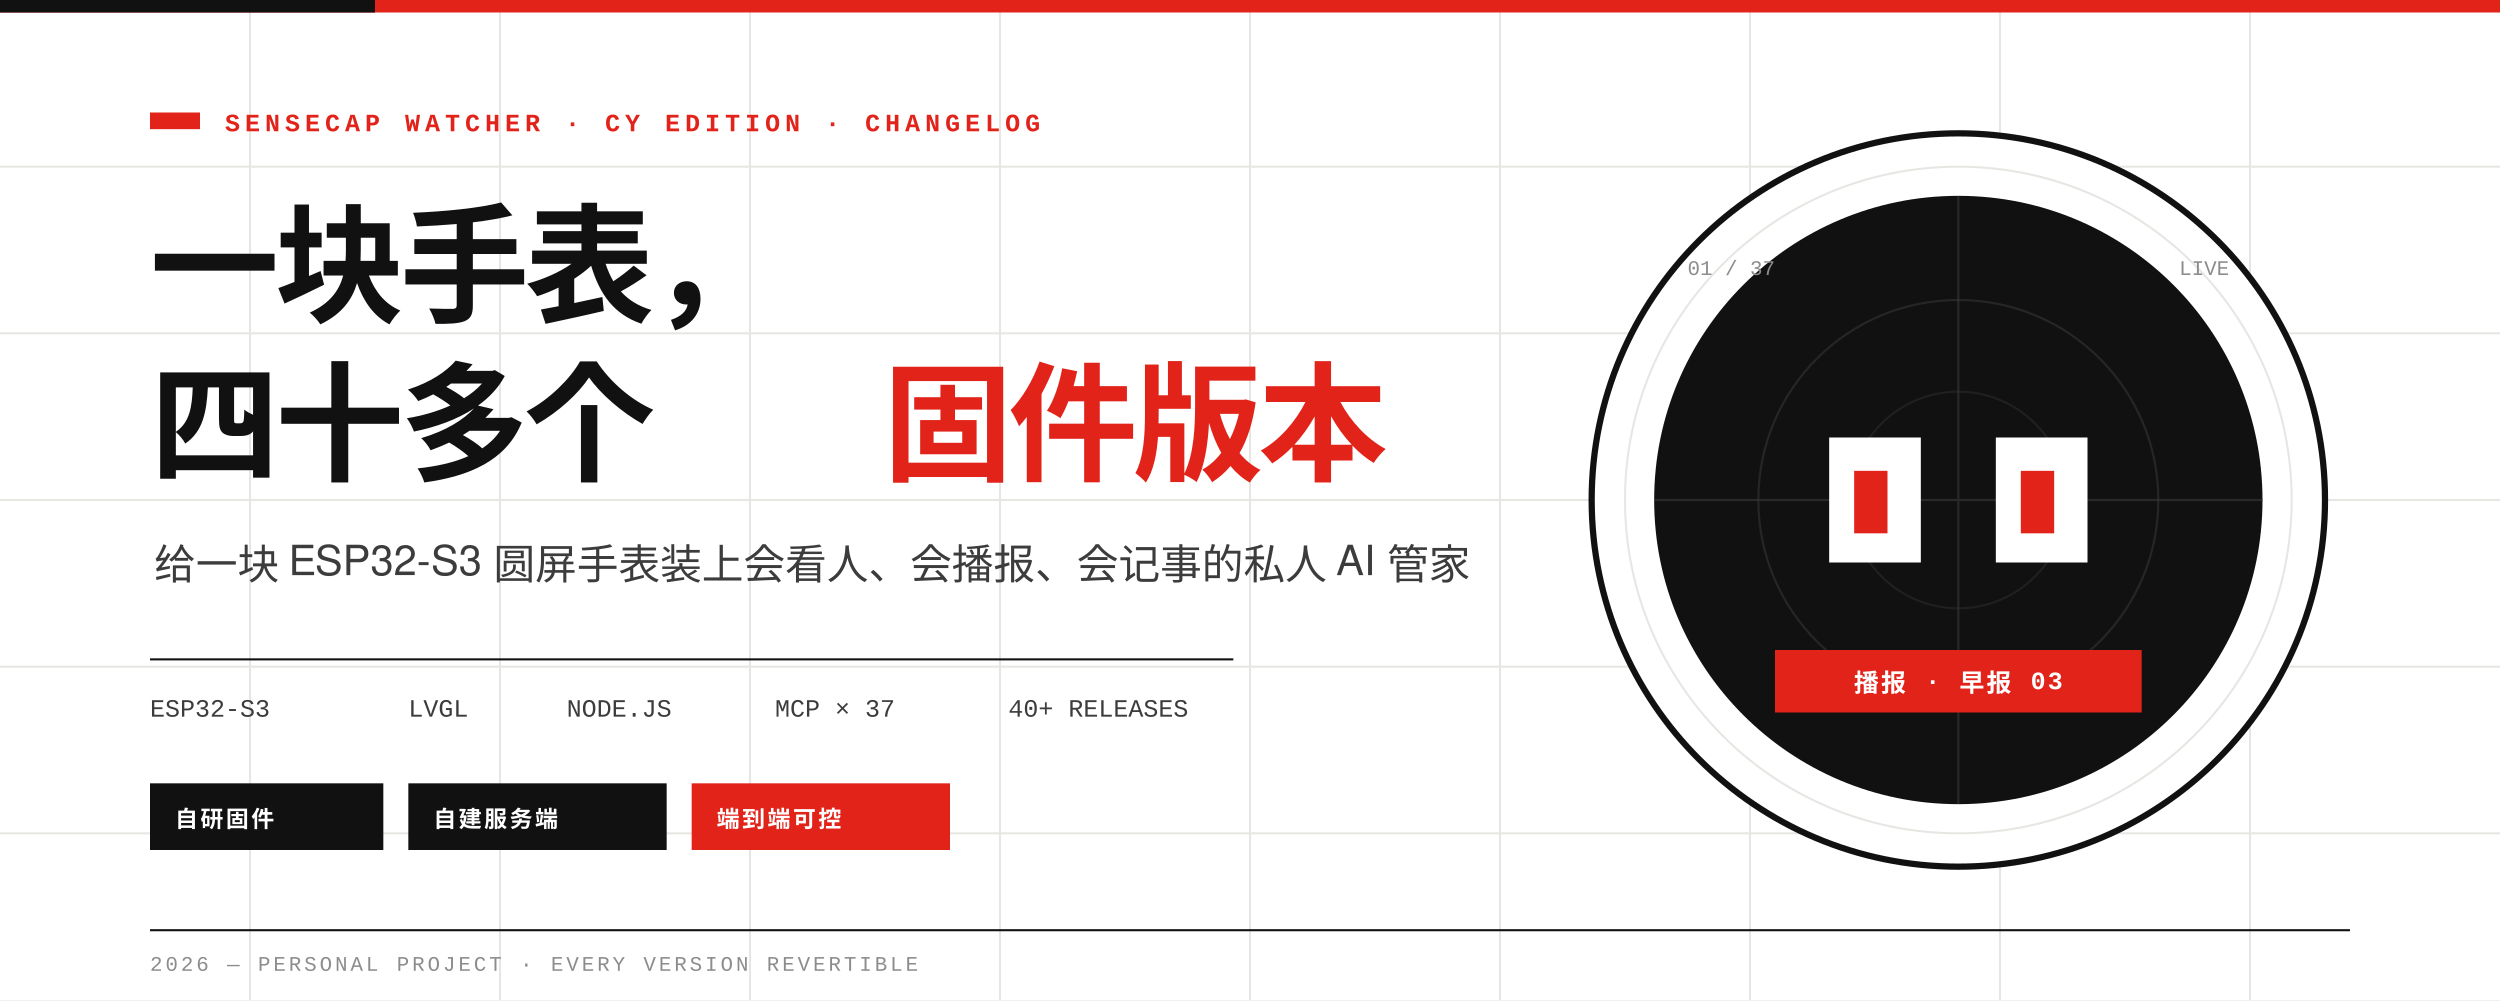
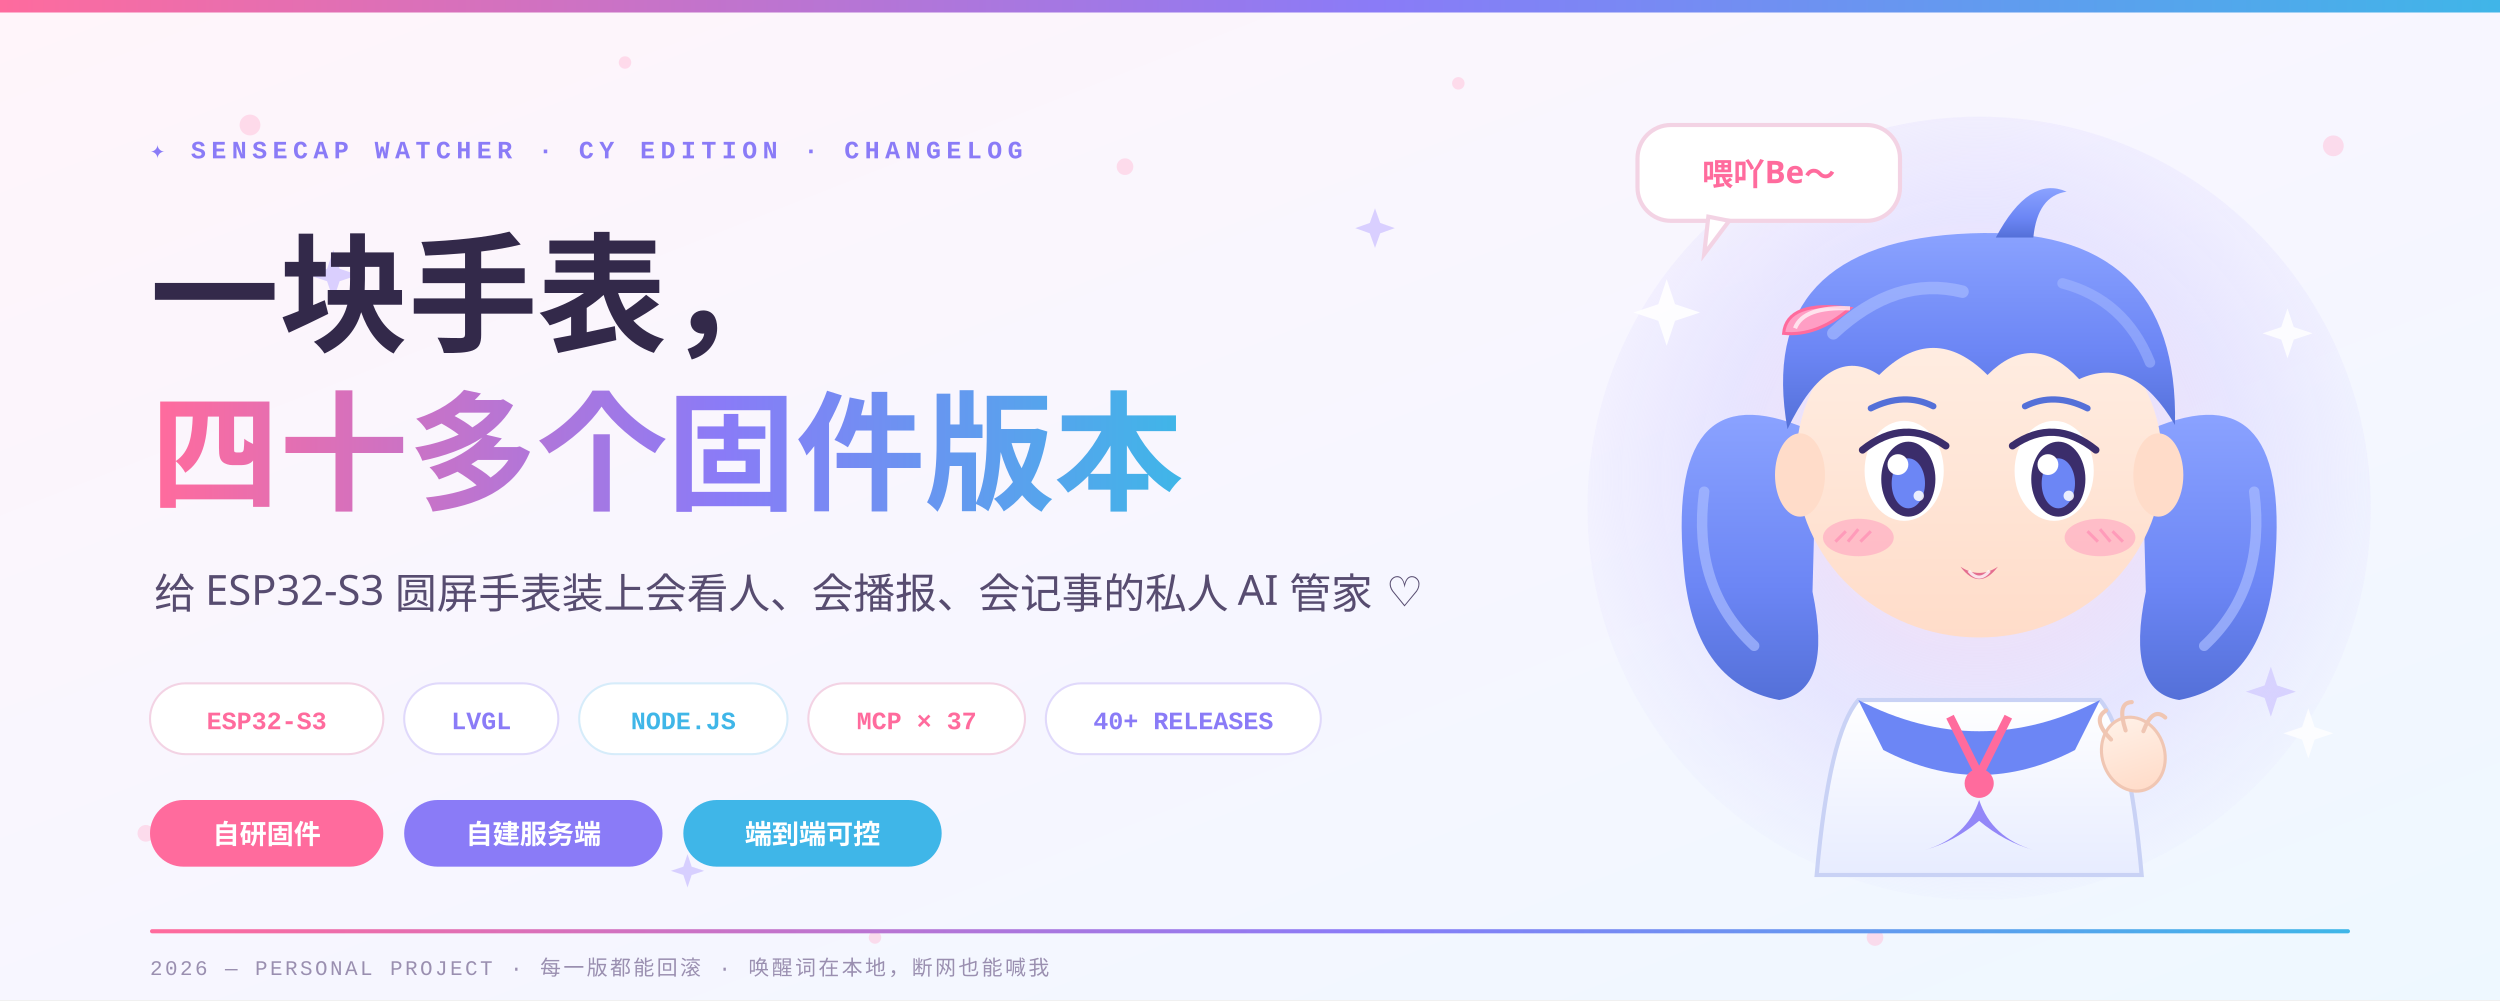
- <svg xmlns="http://www.w3.org/2000/svg" viewBox="0 0 1200 480" width="1200" height="480" role="img" aria-label="SenseCAP Watcher CY 定制版 项目横幅">
+ <svg xmlns="http://www.w3.org/2000/svg" viewBox="0 0 1200 480" width="1200" height="480" role="img" aria-label="SenseCAP Watcher CY 定制版 项目横幅 · Q版鲸鱼娘">
  <defs>
    <style>
-       .h{font-family:"Helvetica Neue",Helvetica,Arial,"PingFang SC","Microsoft YaHei",sans-serif}
+       .h{font-family:"Yuanti SC","YouYuan","PingFang SC","Microsoft YaHei",sans-serif}
      .m{font-family:"SF Mono",Consolas,"Liberation Mono",monospace}
    </style>
+     <linearGradient id="bg" x1="0" y1="0" x2="1" y2="1">
+       <stop offset="0" stop-color="#fff5fa" />
+       <stop offset="52%" stop-color="#f7f6ff" />
+       <stop offset="100%" stop-color="#eef8ff" />
+     </linearGradient>
+     <linearGradient id="ttl" x1="0" y1="0" x2="1" y2="0">
+       <stop offset="0" stop-color="#ff6b9d" />
+       <stop offset="55%" stop-color="#8a7bf7" />
+       <stop offset="100%" stop-color="#3fb6e8" />
+     </linearGradient>
+     <radialGradient id="halo" cx="50%" cy="46%" r="58%">
+       <stop offset="0" stop-color="#ffd9ec" stop-opacity=".95" />
+       <stop offset="58%" stop-color="#dcd8ff" stop-opacity=".55" />
+       <stop offset="100%" stop-color="#dcd8ff" stop-opacity="0" />
+     </radialGradient>
+     <linearGradient id="hair" x1="0" y1="0" x2="0" y2="1">
+       <stop offset="0" stop-color="#8aa2ff" />
+       <stop offset="60%" stop-color="#6c86f5" />
+       <stop offset="100%" stop-color="#5470d8" />
+     </linearGradient>
+     <linearGradient id="skin" x1="0" y1="0" x2="0" y2="1">
+       <stop offset="0" stop-color="#fff0e6" />
+       <stop offset="100%" stop-color="#ffdcc9" />
+     </linearGradient>
+     <linearGradient id="cloth" x1="0" y1="0" x2="0" y2="1">
+       <stop offset="0" stop-color="#ffffff" />
+       <stop offset="100%" stop-color="#e7ecff" />
+     </linearGradient>
  </defs>
-   <rect width="1200" height="480" fill="#ffffff" />
-   <g stroke="#e6e6e2" stroke-width="1">
-     <path d="M0 80H1200M0 160H1200M0 240H1200M0 320H1200M0 400H1200" />
-     <path d="M120 0V480M240 0V480M360 0V480M480 0V480M600 0V480M720 0V480M840 0V480M960 0V480M1080 0V480" />
+   <rect width="1200" height="480" fill="url(#bg)" />
+   <g fill="#ffc4dd" opacity=".55">
+     <circle cx="120" cy="60" r="5" />
+     <circle cx="300" cy="30" r="3" />
+     <circle cx="540" cy="80" r="4" />
+     <circle cx="700" cy="40" r="3" />
+     <circle cx="1120" cy="70" r="5" />
+     <circle cx="70" cy="400" r="4" />
+     <circle cx="420" cy="450" r="3" />
+     <circle cx="900" cy="450" r="4" />
  </g>
-   <rect x="0" y="0" width="1200" height="6" fill="#e2231a" />
-   <rect x="0" y="0" width="180" height="6" fill="#111111" />
-   <rect x="72" y="54" width="24" height="8" fill="#e2231a" />
-   <text x="108" y="63" class="m" font-size="12" letter-spacing="2.4" font-weight="700" fill="#e2231a">SENSECAP WATCHER · CY EDITION · CHANGELOG</text>
-   <text x="72" y="150" class="h" font-size="62" font-weight="800" letter-spacing="-2" fill="#111111">一块手表，</text>
-   <text x="72" y="226" class="h" font-size="62" font-weight="800" letter-spacing="-2" fill="#111111">四十多个</text>
-   <text x="424" y="226" class="h" font-size="62" font-weight="800" letter-spacing="-2" fill="#e2231a">固件版本</text>
-   <text x="74" y="278" class="h" font-size="20" fill="#3c3c3c">给一块 ESP32-S3 圆屏手表装上会看人、会播报、会记事的私人 AI 管家</text>
-   <g class="m" font-size="12" fill="#3c3c3c">
-     <rect x="72" y="316" width="520" height="1" fill="#111111" />
-     <text x="72" y="344">ESP32-S3</text>
-     <text x="196" y="344">LVGL</text>
-     <text x="272" y="344">NODE.JS</text>
-     <text x="372" y="344">MCP × 37</text>
-     <text x="484" y="344">40+ RELEASES</text>
+   <g fill="#c3b6ff" opacity=".6">
+     <path d="M160 120 l3 9 9 3 -9 3 -3 9 -3 -9 -9 -3 9 -3z" />
+     <path d="M660 100 l2.5 7 7 2.5 -7 2.5 -2.5 7 -2.5 -7 -7 -2.5 7 -2.5z" />
+     <path d="M1090 320 l3 9 9 3 -9 3 -3 9 -3 -9 -9 -3 9 -3z" />
+     <path d="M330 410 l2 6 6 2 -6 2 -2 6 -2 -6 -6 -2 6 -2z" />
  </g>
-   <g class="m" font-size="11" letter-spacing="1.2" font-weight="700">
-     <rect x="72" y="376" width="112" height="32" fill="#111111" />
-     <text x="84" y="397" fill="#ffffff">自研固件</text>
-     <rect x="196" y="376" width="124" height="32" fill="#111111" />
-     <text x="208" y="397" fill="#ffffff">自建服务端</text>
-     <rect x="332" y="376" width="124" height="32" fill="#e2231a" />
-     <text x="344" y="397" fill="#ffffff">端到端可控</text>
+   <rect x="0" y="0" width="1200" height="6" fill="url(#ttl)" />
+   <text x="72" y="76" class="m" font-size="12" letter-spacing="2.6" font-weight="700" fill="#8a7bf7">✦ SENSECAP WATCHER · CY EDITION · CHANGELOG</text>
+   <text x="72" y="164" class="h" font-size="62" font-weight="900" fill="#33294a">一块手表，</text>
+   <text x="72" y="240" class="h" font-size="62" font-weight="900" fill="url(#ttl)">四十多个固件版本</text>
+   <text x="74" y="292" class="h" font-size="20" fill="#574c70">给 ESP32-S3 圆屏手表装上会看人、会播报、会记事的私人 AI 管家 ♡</text>
+   <g class="m" font-size="12" font-weight="700">
+     <rect x="72" y="328" width="112" height="34" rx="17" fill="#fff" stroke="#f3d3e4" />
+     <text x="128" y="350" text-anchor="middle" fill="#ff6b9d">ESP32-S3</text>
+     <rect x="194" y="328" width="74" height="34" rx="17" fill="#fff" stroke="#e0d9fb" />
+     <text x="231" y="350" text-anchor="middle" fill="#8a7bf7">LVGL</text>
+     <rect x="278" y="328" width="100" height="34" rx="17" fill="#fff" stroke="#d6ecfa" />
+     <text x="328" y="350" text-anchor="middle" fill="#3fb6e8">NODE.JS</text>
+     <rect x="388" y="328" width="104" height="34" rx="17" fill="#fff" stroke="#f3d3e4" />
+     <text x="440" y="350" text-anchor="middle" fill="#ff6b9d">MCP × 37</text>
+     <rect x="502" y="328" width="132" height="34" rx="17" fill="#fff" stroke="#e0d9fb" />
+     <text x="568" y="350" text-anchor="middle" fill="#8a7bf7">40+ RELEASES</text>
  </g>
-   <g transform="translate(940 240)">
-     <circle r="176" fill="#ffffff" stroke="#111111" stroke-width="3" />
-     <circle r="160" fill="none" stroke="#e6e6e2" stroke-width="1" />
-     <circle r="146" fill="#111111" />
-     <g stroke="#3c3c3c" stroke-width="1" opacity=".55">
-       <path d="M-146 0H146M0 -146V146" />
+   <g class="h" font-size="13" font-weight="800">
+     <rect x="72" y="384" width="112" height="32" rx="16" fill="#ff6b9d" />
+     <text x="128" y="405" text-anchor="middle" fill="#fff">自研固件</text>
+     <rect x="194" y="384" width="124" height="32" rx="16" fill="#8a7bf7" />
+     <text x="256" y="405" text-anchor="middle" fill="#fff">自建服务端</text>
+     <rect x="328" y="384" width="124" height="32" rx="16" fill="#3fb6e8" />
+     <text x="390" y="405" text-anchor="middle" fill="#fff">端到端可控</text>
+   </g>
+   <g transform="translate(950 244)">
+     <circle r="188" fill="url(#halo)" />
+     <g fill="#fff">
+       <path d="M-150 -110 l4 12 12 4 -12 4 -4 12 -4 -12 -12 -4 12 -4z" opacity=".9" />
+       <path d="M148 -96 l3 9 9 3 -9 3 -3 9 -3 -9 -9 -3 9 -3z" opacity=".85" />
+       <path d="M158 96 l3 9 9 3 -9 3 -3 9 -3 -9 -9 -3 9 -3z" opacity=".8" />
    </g>
-     <circle r="96" fill="none" stroke="#3c3c3c" stroke-width="1" opacity=".5" />
-     <circle r="52" fill="none" stroke="#3c3c3c" stroke-width="1" opacity=".35" />
-     <rect x="-62" y="-30" width="44" height="60" fill="#ffffff" />
-     <rect x="18" y="-30" width="44" height="60" fill="#ffffff" />
-     <rect x="-50" y="-14" width="16" height="30" fill="#e2231a" />
-     <rect x="30" y="-14" width="16" height="30" fill="#e2231a" />
-     <rect x="-88" y="72" width="176" height="30" fill="#e2231a" />
-     <text x="0" y="92" class="m" font-size="12" font-weight="700" fill="#ffffff" text-anchor="middle" letter-spacing="1">播报 · 早报 03</text>
-     <text x="-130" y="-108" class="m" font-size="10" fill="#8c8c8c">01 / 37</text>
-     <text x="130" y="-108" class="m" font-size="10" fill="#8c8c8c" text-anchor="end">LIVE</text>
+     <path d="M-78 -36 Q-150 -70 -142 26 Q-138 84 -96 92 Q-70 88 -80 40 Z" fill="url(#hair)" />
+     <path d="M78 -36 Q150 -70 142 26 Q138 84 96 92 Q70 88 80 40 Z" fill="url(#hair)" />
+     <path d="M-132 -8 q-6 46 24 74" stroke="#a8bbff" stroke-width="5" fill="none" opacity=".7" stroke-linecap="round" />
+     <path d="M132 -8 q6 46 -24 74" stroke="#a8bbff" stroke-width="5" fill="none" opacity=".7" stroke-linecap="round" />
+     <path d="M-58 92 Q-72 108 -78 176 L78 176 Q72 108 58 92 Z" fill="url(#cloth)" stroke="#c9d2f5" stroke-width="2" />
+     <path d="M-58 92 Q0 122 58 92 L46 116 Q0 140 -46 116 Z" fill="#6c86f5" />
+     <path d="M-14 100 L0 128 L14 100" fill="none" stroke="#ff6b9d" stroke-width="4" />
+     <circle cx="0" cy="132" r="7" fill="#ff6b9d" />
+     <path d="M0 140 q-6 18 -26 24 q14 -4 26 -14 q12 10 26 14 q-20 -6 -26 -24z" fill="#8a7bf7" opacity=".9" />
+     <ellipse cx="0" cy="-22" rx="88" ry="84" fill="url(#skin)" />
+     <ellipse cx="-86" cy="-16" rx="12" ry="20" fill="#ffdcc9" />
+     <ellipse cx="86" cy="-16" rx="12" ry="20" fill="#ffdcc9" />
+     <path d="M-92 -38 Q-108 -128 -4 -132 Q96 -136 94 -40 Q74 -74 48 -62 Q26 -86 4 -64 Q-22 -90 -48 -64 Q-72 -80 -92 -38 Z" fill="url(#hair)" />
+     <path d="M-70 -84 Q-40 -112 -8 -104" stroke="#a8bbff" stroke-width="6" fill="none" opacity=".65" stroke-linecap="round" />
+     <path d="M40 -108 Q70 -100 82 -70" stroke="#a8bbff" stroke-width="5" fill="none" opacity=".5" stroke-linecap="round" />
+     <path d="M8 -130 q16 -30 34 -22 q-14 2 -16 22" fill="url(#hair)" />
+     <g transform="translate(-62 -96) rotate(-24)">
+       <path d="M0 0 Q-26 -16 -34 -2 Q-20 6 0 0Z" fill="#ff9ec4" stroke="#ff6b9d" stroke-width="1.5" />
+       <path d="M0 0 Q-20 -10 -28 -2" stroke="#fff" stroke-width="2" fill="none" opacity=".7" />
+     </g>
+     <g>
+       <ellipse cx="-36" cy="-18" rx="19" ry="24" fill="#fff" />
+       <ellipse cx="36" cy="-18" rx="19" ry="24" fill="#fff" />
+       <ellipse cx="-34" cy="-14" rx="13" ry="18" fill="#3b2d6b" />
+       <ellipse cx="38" cy="-14" rx="13" ry="18" fill="#3b2d6b" />
+       <ellipse cx="-34" cy="-12" rx="8" ry="12" fill="#6c86f5" />
+       <ellipse cx="38" cy="-12" rx="8" ry="12" fill="#6c86f5" />
+       <circle cx="-39" cy="-21" r="5" fill="#fff" />
+       <circle cx="33" cy="-21" r="5" fill="#fff" />
+       <circle cx="-29" cy="-6" r="2.5" fill="#fff" opacity=".85" />
+       <circle cx="43" cy="-6" r="2.5" fill="#fff" opacity=".85" />
+       <path d="M-56 -28 q20 -16 40 -2" stroke="#3b2d6b" stroke-width="3.5" fill="none" stroke-linecap="round" />
+       <path d="M16 -30 q20 -14 40 2" stroke="#3b2d6b" stroke-width="3.5" fill="none" stroke-linecap="round" />
+       <path d="M-52 -48 q16 -8 30 -1" stroke="#5470d8" stroke-width="3" fill="none" stroke-linecap="round" />
+       <path d="M22 -49 q14 -7 30 1" stroke="#5470d8" stroke-width="3" fill="none" stroke-linecap="round" />
+     </g>
+     <ellipse cx="-58" cy="14" rx="17" ry="9" fill="#ff9fc0" opacity=".55" />
+     <ellipse cx="58" cy="14" rx="17" ry="9" fill="#ff9fc0" opacity=".55" />
+     <g stroke="#ff8db4" stroke-width="1.5" opacity=".7">
+       <path d="M-64 11 l-5 5 M-58 10 l-5 6 M-52 11 l-5 5" />
+       <path d="M52 11 l5 5 M58 10 l5 6 M64 11 l5 5" />
+     </g>
+     <path d="M-9 28 q9 12 18 0 q-9 6 -18 0z" fill="#e46d8f" />
+     <path d="M-5 30 q5 6 10 0" stroke="#fff" stroke-width="1.5" fill="none" opacity=".8" />
+     <g transform="translate(74 118) rotate(-18)">
+       <ellipse cx="0" cy="0" rx="15" ry="18" fill="url(#skin)" stroke="#f0c6b3" stroke-width="1.5" />
+       <path d="M-8 -10 q-6 -12 2 -14 M0 -12 q0 -14 7 -12 M8 -9 q8 -10 12 -3" stroke="#f0c6b3" stroke-width="2" fill="none" stroke-linecap="round" />
+     </g>
+     <g transform="translate(-156 -150)">
+       <rect x="-8" y="-34" width="126" height="46" rx="16" fill="#fff" stroke="#f3d3e4" stroke-width="2" />
+       <path d="M36 12 l-12 16 2 -18z" fill="#fff" stroke="#f3d3e4" stroke-width="2" />
+       <text x="55" y="-5" text-anchor="middle" class="h" font-size="15" font-weight="800" fill="#ff6b9d">喂吖Be～</text>
+     </g>
  </g>
-   <rect x="72" y="446" width="1056" height="1" fill="#111111" />
-   <text x="72" y="466" class="m" font-size="10" letter-spacing="1.4" fill="#8c8c8c">2026 — PERSONAL PROJECT · EVERY VERSION REVERTIBLE</text>
+   <rect x="72" y="446" width="1056" height="2" rx="1" fill="url(#ttl)" />
+   <text x="72" y="468" class="m" font-size="10" letter-spacing="1.2" fill="#9a8fb0">2026 — PERSONAL PROJECT · 每一版都能回滚 · 唤醒词在本地，断网也能喊我</text>
</svg>
